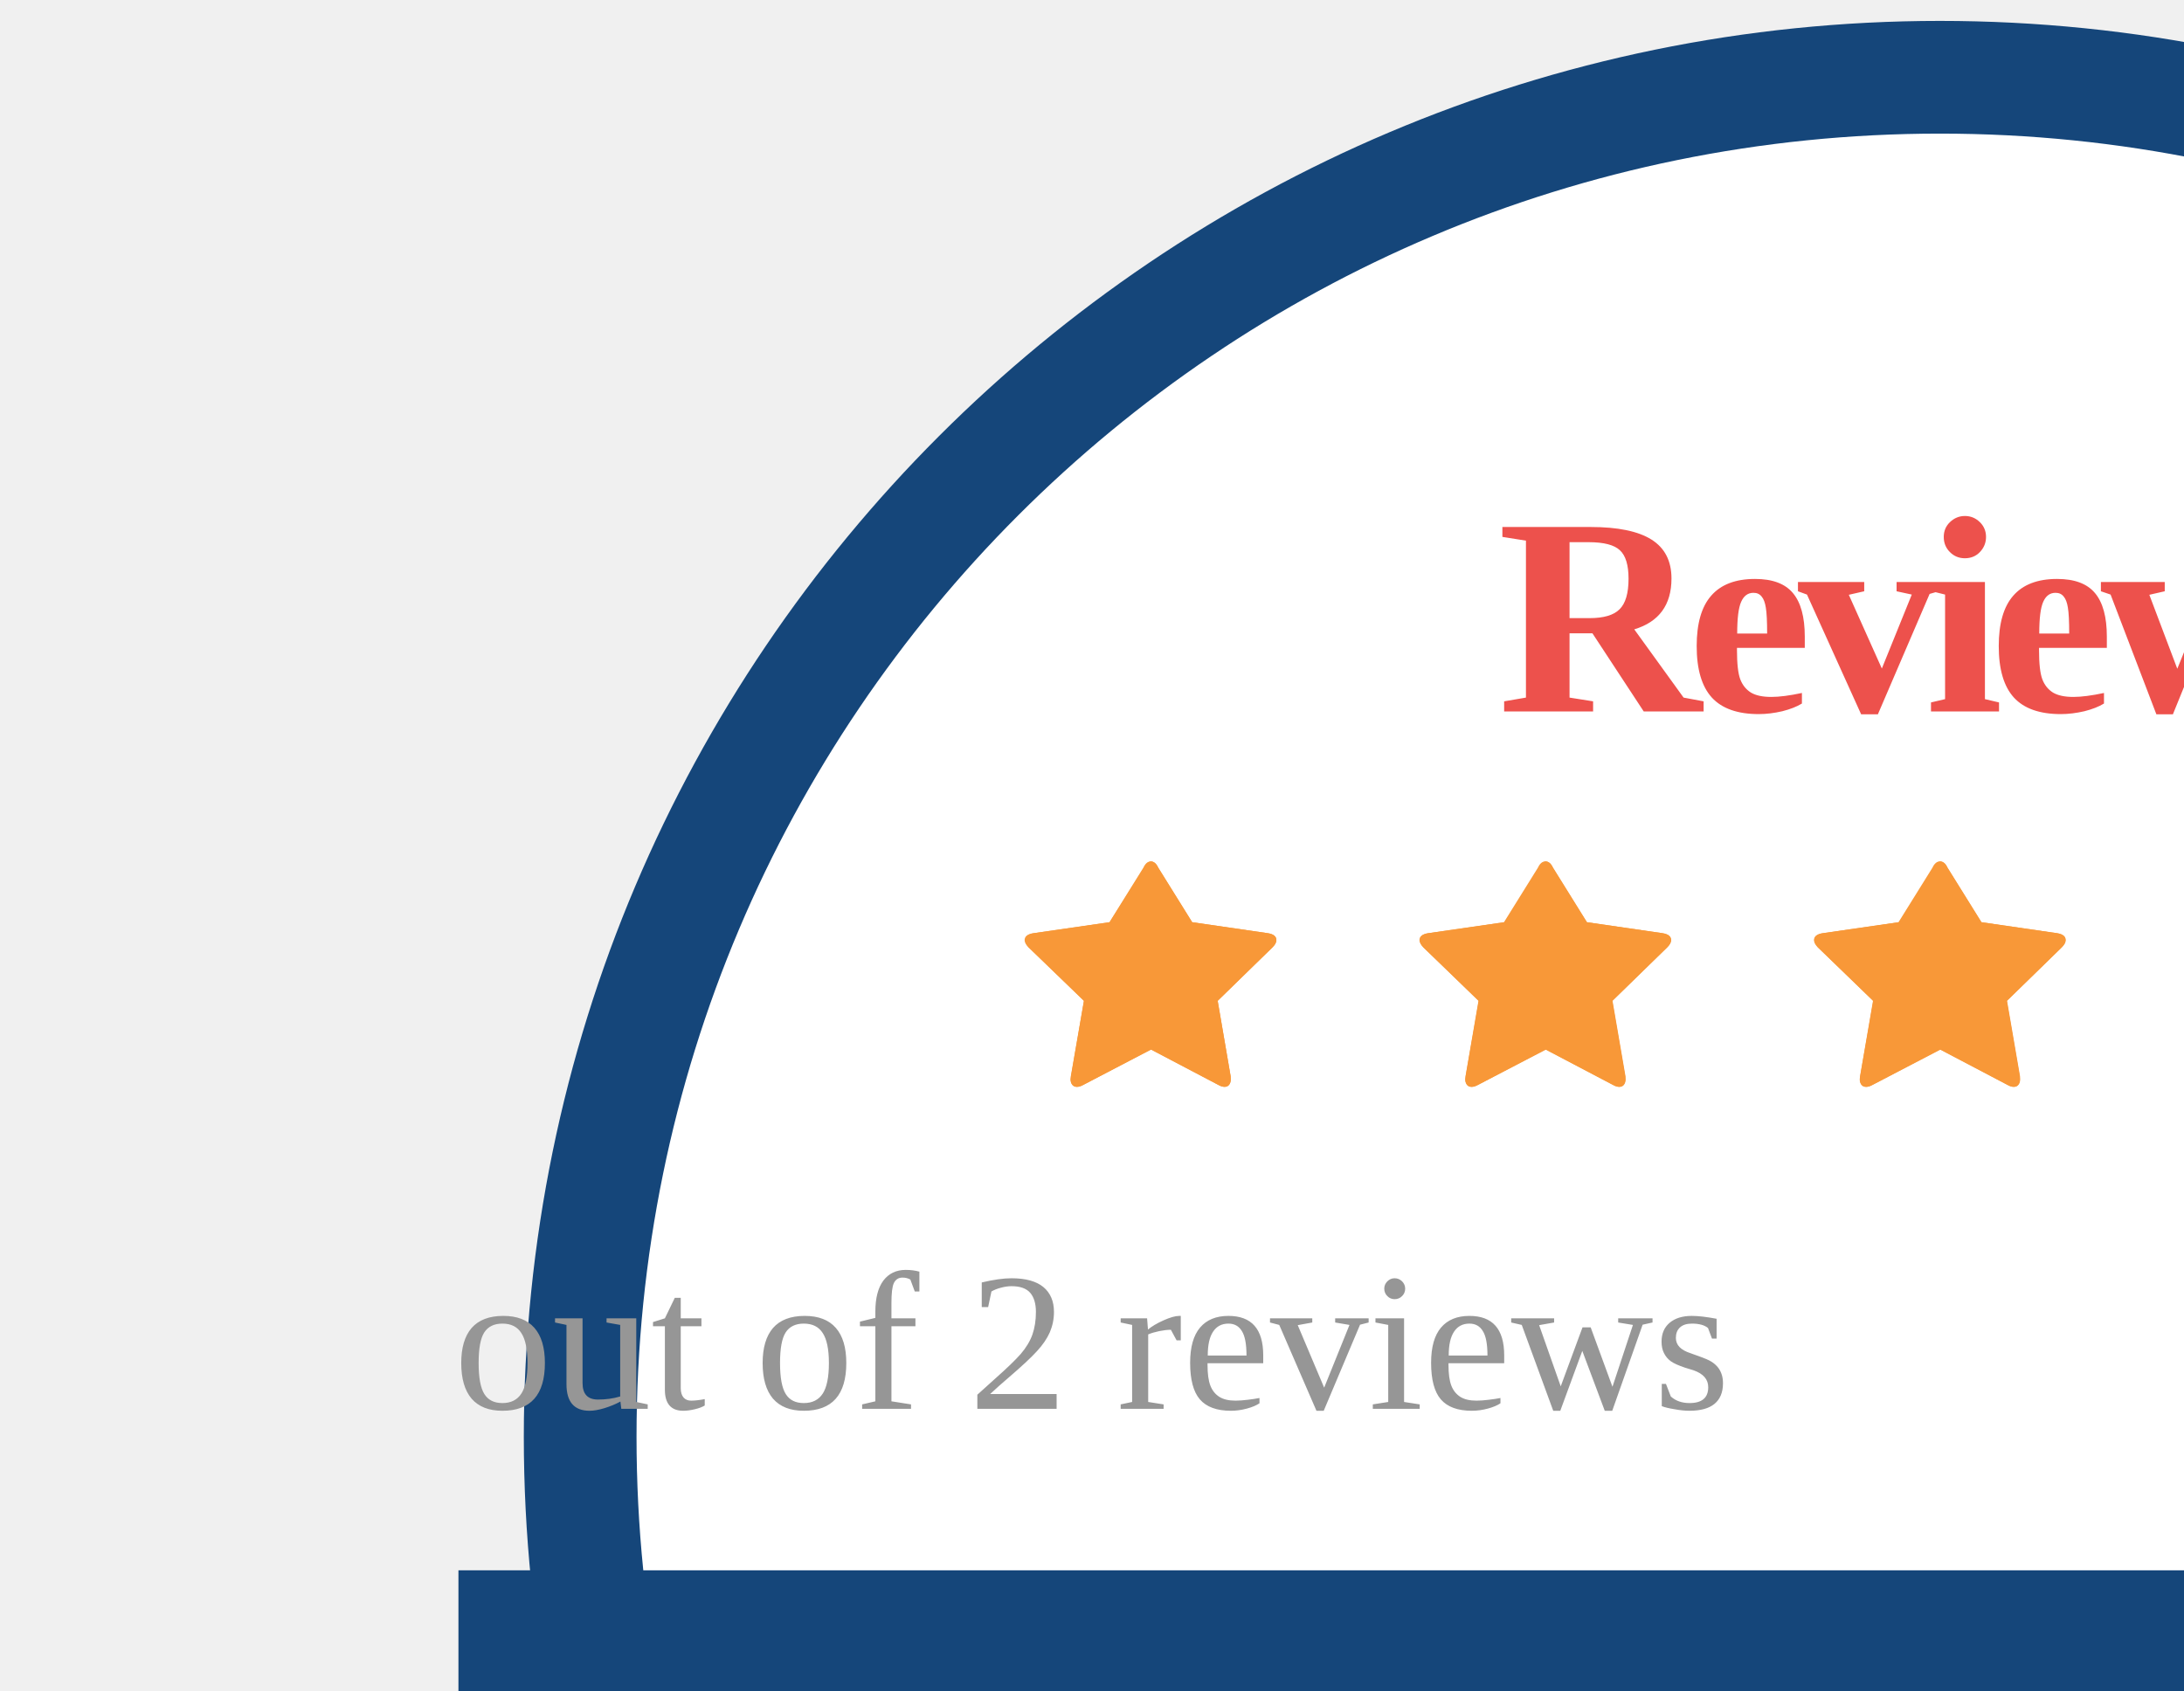
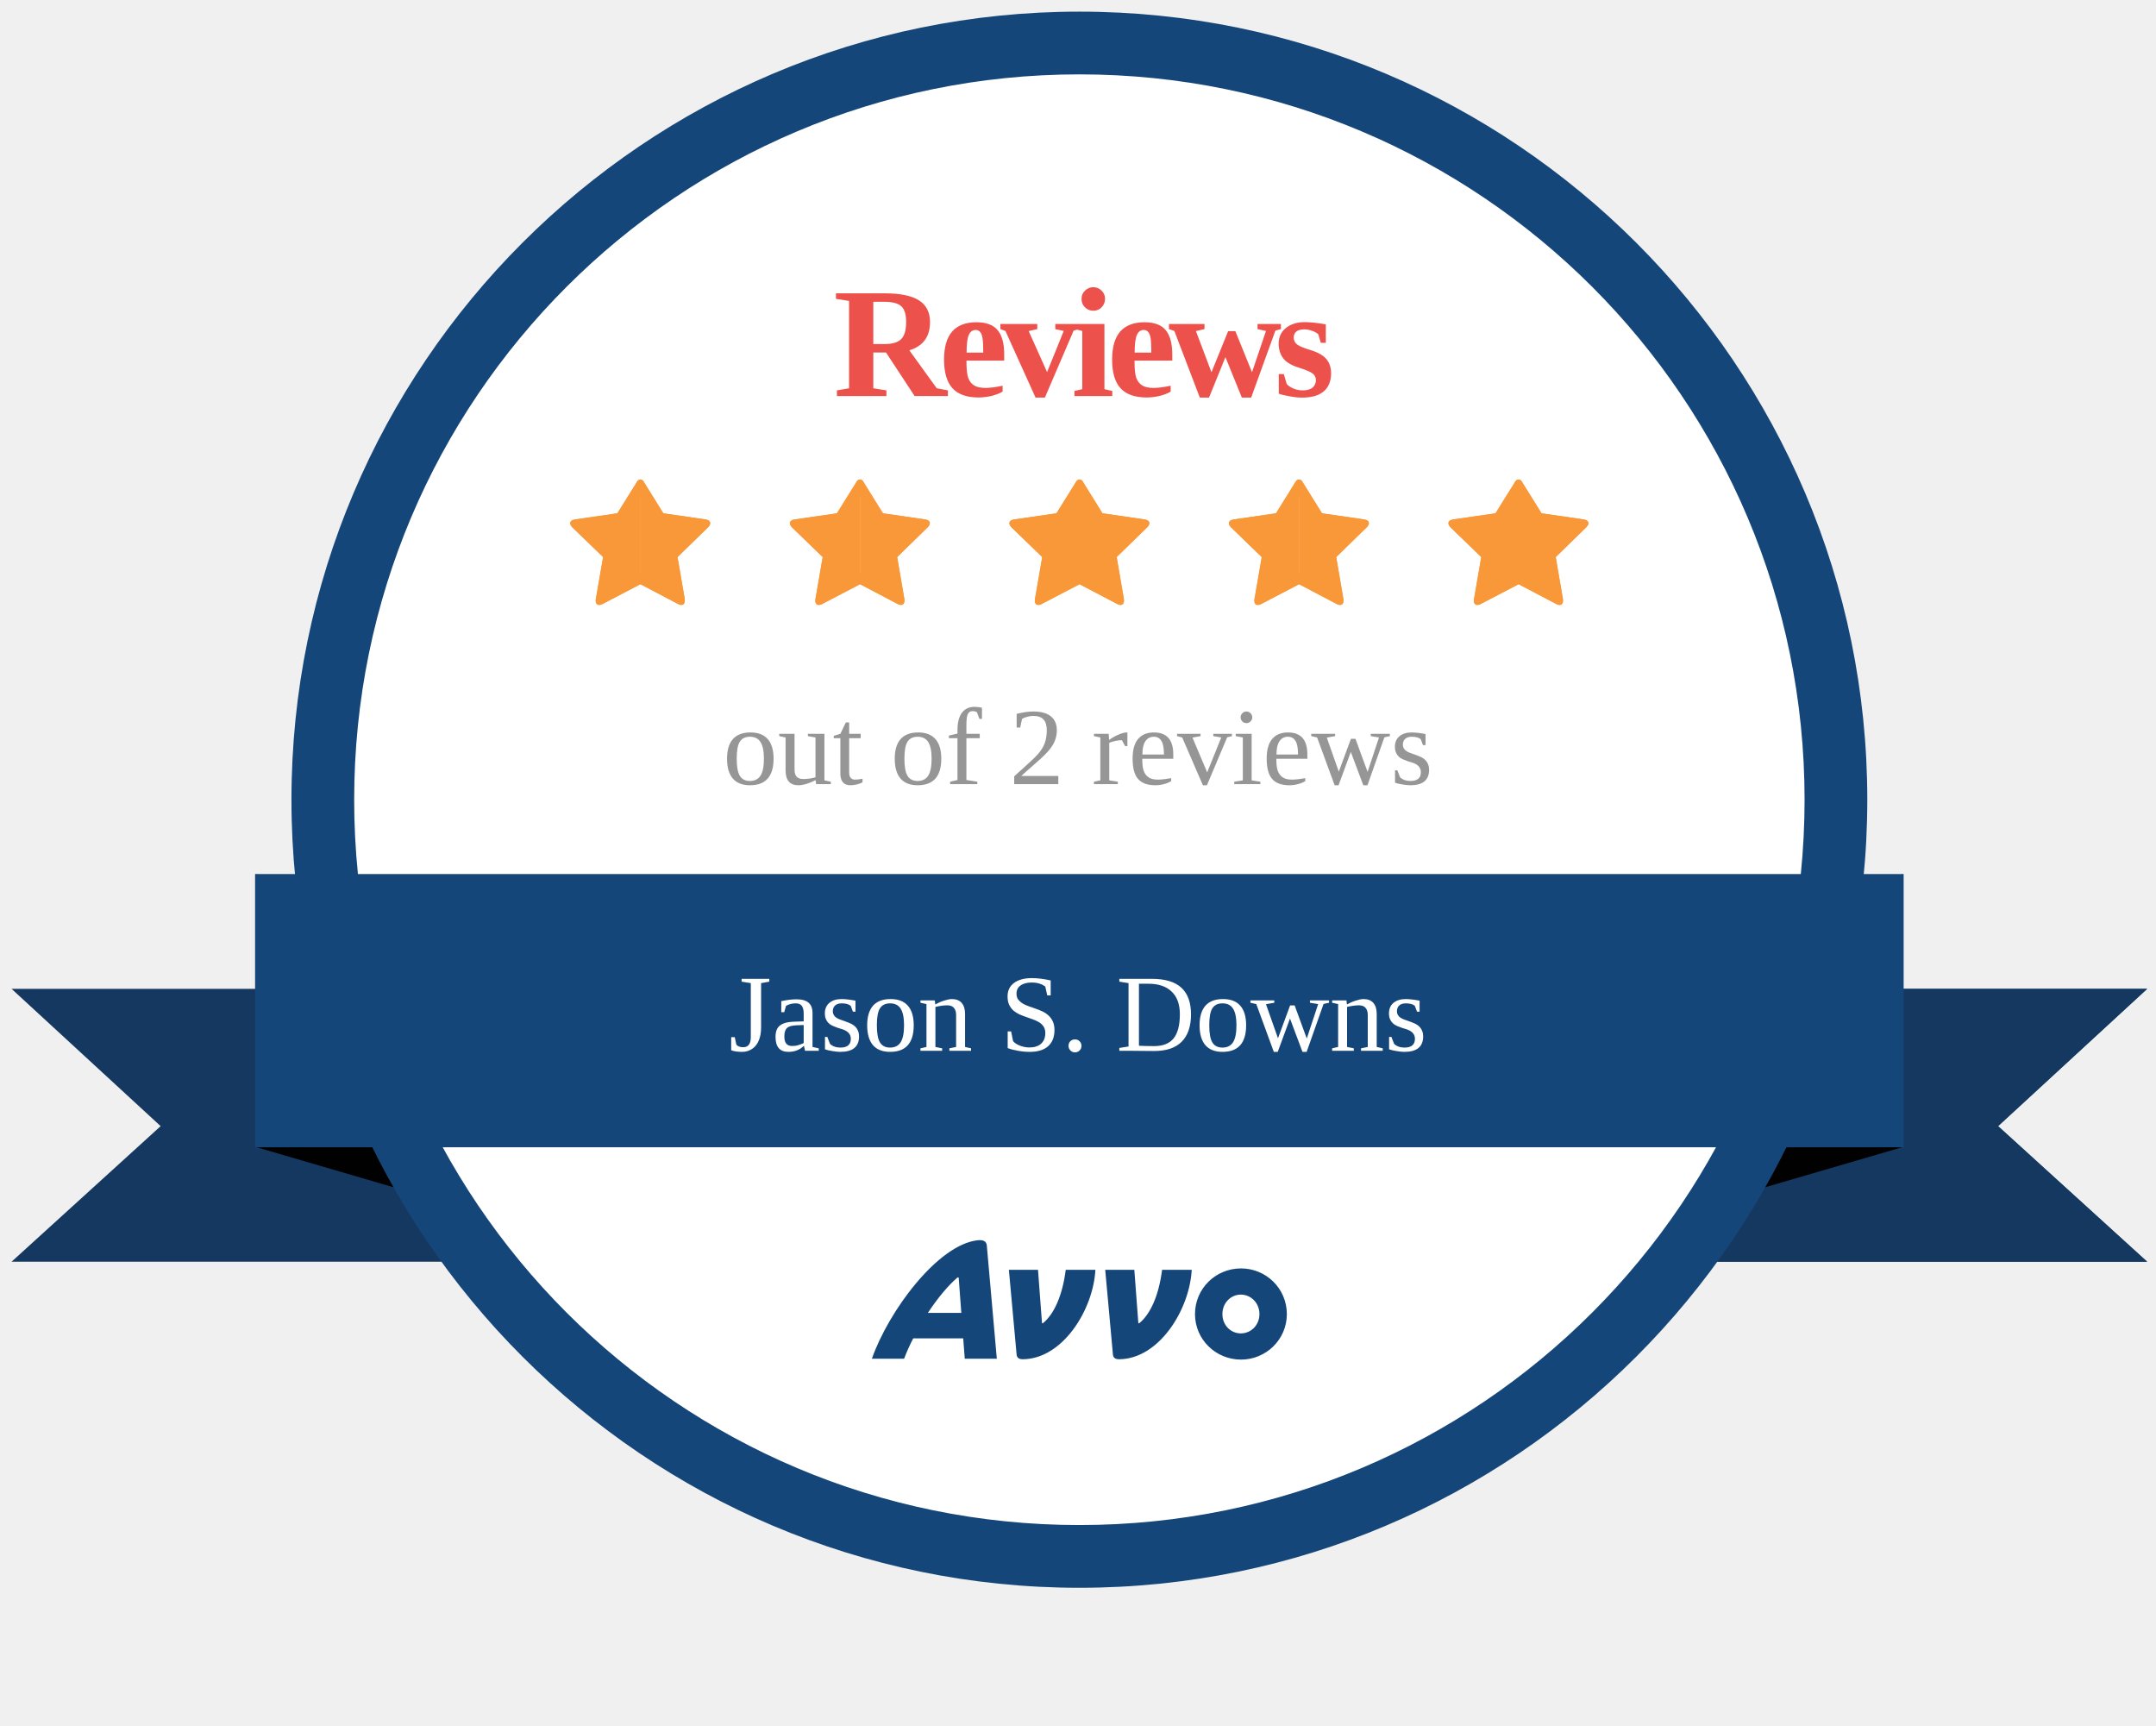
- <svg xmlns="http://www.w3.org/2000/svg" class="avvo-badge" id="js-avvo-badge-client-reviews" style="enable-background:new 0 0 275.179 203.341; height: 120px; width: 155px;" version="1.1" viewbox="0 0 275.179 203.341" x="0px" xml:space="preserve" y="0px">
+ <svg xmlns="http://www.w3.org/2000/svg" class="avvo-badge" id="js-avvo-badge-client-reviews" style="enable-background:new 0 0 275.179 203.341; height: 220px; width: 275px;" version="1.1" viewbox="0 0 275.179 203.341" x="0px" xml:space="preserve" y="0px">
  <style type="text/css">@font-face{font-family:'Circular-Bold';src:url("https://assets.avvo.com/avvo-ui/0.20.5/fonts/avvo_ui/circular/circular_bold.woff") format("woff")}.avvo-badge .st0{fill:#153860 !important}.avvo-badge .st1{fill:#010101 !important}.avvo-badge .st2{fill:#15467A !important}.avvo-badge .st3{fill:#FFFFFF !important}.avvo-badge .st4{fill:none !important}.avvo-badge .st5{fill:#F89838 !important}.avvo-badge .st6{fill:#ED514C !important}.avvo-badge .st7{font-family:'Circular-Bold', Avenir Next, Avenir, Century Gothic, sans-serif !important;font-weight:bold !important}.avvo-badge .st8{font-size:20px !important}.avvo-badge .st9{letter-spacing:-1px !important}.avvo-badge .st10{font-family:'Circular-Bold', Avenir Next, Avenir, Century Gothic, sans-serif !important;font-size:14px}.avvo-badge .st11{font-size:65px !important}.avvo-badge .st12{text-anchor:middle !important}.avvo-badge .st13{fill:#969696 !important}.avvo-badge .st14{display:none !important}</style>
  <g>
    <g>
      <polygon class="st0" points="82.655,160.901 1.475,160.901 20.49,143.612 1.475,126.104 82.655,126.104" />
      <polygon class="st1" points="82.671,160.89 32.659,146.284 32.659,111.486 82.671,126.092" />
    </g>
    <g>
      <polygon class="st2" points="192.694,160.901 273.873,160.901 254.858,143.612 273.873,126.104 192.694,126.104" />
      <polygon class="st0" points="192.694,160.901 273.873,160.901 254.858,143.612 273.873,126.104 192.694,126.104" />
      <polygon class="st1" points="192.677,160.89 242.688,146.284 242.688,111.486 192.677,126.092" />
    </g>
    <g>
      <path class="st3" d="M137.675,198.484c-53.21,0-96.5-43.29-96.5-96.5c0-53.21,43.29-96.5,96.5-96.5c53.21,0,96.5,43.29,96.5,96.5 C234.175,155.194,190.885,198.484,137.675,198.484z" />
      <path class="st2" d="M137.675,9.484c51.086,0,92.5,41.414,92.5,92.5s-41.414,92.5-92.5,92.5s-92.5-41.414-92.5-92.5 S86.588,9.484,137.675,9.484 M137.675,1.484c-55.416,0-100.5,45.084-100.5,100.5s45.084,100.5,100.5,100.5 s100.5-45.084,100.5-100.5S193.091,1.484,137.675,1.484L137.675,1.484z" />
    </g>
    <rect class="st2" height="34.841" width="210.276" x="32.536" y="111.465" />
    <path id="SVGID_x5F_123_x5F_" class="st4" d="M38.116,133.593h194.795" />
    <text class="st3 st10 st12" x="50%" y="134" style="font-size: 14px !important;">Jason S. Downs</text>
    <g>
      <path class="st2" d="M158.292,173.384c3.209,0,5.847-2.572,5.847-5.803c0-3.253-2.638-5.825-5.847-5.825 c-3.231,0-5.869,2.572-5.869,5.825C152.423,170.812,155.061,173.384,158.292,173.384 M130.42,173.339 c5.122,0,9.035-6.33,9.298-11.408h-3.781c-0.418,3.275-1.472,5.605-2.858,6.77c-0.11,0.11-0.176,0.044-0.176-0.044l-0.505-6.726 h-3.715l0.989,10.837C129.717,173.208,130.069,173.339,130.42,173.339 M142.708,173.339c5.121,0,9.034-6.33,9.297-11.408h-3.78 c-0.418,3.275-1.473,5.605-2.858,6.77c-0.11,0.11-0.176,0.044-0.176-0.044l-0.506-6.726h-3.715l0.989,10.837 C142.004,173.208,142.356,173.339,142.708,173.339 M122.068,162.964c0.11-0.11,0.219-0.088,0.219,0.044l0.33,4.418h-4.265 C119.628,165.492,120.969,163.91,122.068,162.964 M158.27,170.042c-1.297,0-2.352-1.055-2.352-2.462    c0-1.407,1.056-2.484,2.352-2.484c1.297,0,2.374,1.077,2.374,2.484C160.644,168.987,159.567,170.042,158.27,170.042 M123.057,173.273h4.088l-1.275-14.419c-0.044-0.593-0.484-0.769-1.231-0.682c-5.056,0.616-11.298,9.012-13.43,15.101h4.11 c0.33-0.879,0.725-1.758,1.165-2.594h6.374L123.057,173.273z" />
    </g>
    <g>
      <g>
        <g>
          <g>
            <path class="st5" d="M90.586,66.735c0-0.264-0.2-0.428-0.6-0.492l-5.377-0.782l-2.41-3.874c-0.136-0.293-0.311-0.44-0.525-0.44 c0,0,0,0,0,0c-0.214,0-0.389,0.147-0.525,0.44l-2.41,3.874l-5.377,0.782c-0.4,0.064-0.6,0.228-0.6,0.492 c0,0.15,0.089,0.322,0.268,0.515l3.899,3.792l-0.921,5.356c-0.015,0.1-0.022,0.171-0.022,0.214c0,0.149,0.038,0.276,0.113,0.38 c0.075,0.103,0.187,0.156,0.337,0.156c0.129,0,0.271-0.043,0.428-0.129l4.809-2.527l0,0l4.809,2.527 c0.15,0.086,0.293,0.129,0.428,0.129c0.142,0,0.252-0.053,0.327-0.156c0.075-0.104,0.112-0.231,0.112-0.38 c0-0.093-0.003-0.165-0.01-0.214l-0.921-5.356l3.888-3.792C90.493,67.064,90.586,66.893,90.586,66.735z" />
            <path class="st3" d="M88.162,67.392c0-0.192-0.146-0.312-0.437-0.358l-3.914-0.569l-1.754-2.82 c-0.099-0.213-0.226-0.32-0.382-0.32c0,0,0,0,0,0c-0.156,0-0.283,0.107-0.382,0.32l-1.754,2.82l-3.914,0.569 c-0.291,0.047-0.437,0.166-0.437,0.358c0,0.109,0.065,0.234,0.195,0.375l2.838,2.76l-0.671,3.899 c-0.011,0.073-0.016,0.125-0.016,0.156c0,0.109,0.027,0.201,0.082,0.277c0.054,0.075,0.136,0.113,0.246,0.113 c0.094,0,0.197-0.032,0.312-0.094l3.501-1.84l0,0l3.501,1.84c0.109,0.063,0.213,0.094,0.312,0.094 c0.104,0,0.183-0.038,0.238-0.113c0.054-0.075,0.082-0.168,0.082-0.277c0-0.068-0.003-0.12-0.008-0.156l-0.671-3.899l2.83-2.76 C88.094,67.631,88.162,67.506,88.162,67.392z" />
          </g>
        </g>
        <g>
          <g id="js-avvo-review-star-1-5078884">
            <path class="st5" d="M81.188,61.587l-2.434,3.874l-5.43,0.782c-0.404,0.064-0.606,0.228-0.606,0.492 c0,0.15,0.09,0.322,0.27,0.515l3.938,3.792l-0.93,5.356c-0.015,0.1-0.022,0.171-0.022,0.214c0,0.149,0.038,0.276,0.114,0.38 c0.075,0.103,0.189,0.156,0.341,0.156c0.13,0,0.274-0.043,0.433-0.129l4.857-2.527V61.148 C81.502,61.148,81.325,61.295,81.188,61.587z" />
            <path class="st5" d="M86.484,77.018c0.15,0.086,0.293,0.129,0.428,0.129c0.142,0,0.252-0.053,0.327-0.156 c0.075-0.104,0.112-0.231,0.112-0.38c0-0.093-0.003-0.165-0.01-0.214l-0.921-5.356l3.888-3.792 c0.185-0.186,0.278-0.357,0.278-0.515c0-0.264-0.2-0.428-0.6-0.492l-5.377-0.782l-2.41-3.874 c-0.136-0.293-0.311-0.44-0.525-0.44c0,0,0,0,0,0v13.343l0,0L86.484,77.018z" />
          </g>
        </g>
      </g>
      <g>
        <g>
          <g>
            <path class="st5" d="M118.586,66.735c0-0.264-0.2-0.428-0.6-0.492l-5.377-0.782l-2.41-3.874 c-0.136-0.293-0.311-0.44-0.525-0.44c0,0,0,0,0,0c-0.214,0-0.389,0.147-0.525,0.44l-2.41,3.874l-5.377,0.782 c-0.4,0.064-0.6,0.228-0.6,0.492c0,0.15,0.089,0.322,0.268,0.515l3.899,3.792l-0.921,5.356c-0.015,0.1-0.022,0.171-0.022,0.214 c0,0.149,0.038,0.276,0.113,0.38c0.075,0.103,0.187,0.156,0.337,0.156c0.129,0,0.271-0.043,0.428-0.129l4.809-2.527l0,0 l4.809,2.527c0.15,0.086,0.293,0.129,0.428,0.129c0.142,0,0.252-0.053,0.327-0.156c0.075-0.104,0.112-0.231,0.112-0.38 c0-0.093-0.003-0.165-0.01-0.214l-0.921-5.356l3.888-3.792C118.493,67.064,118.586,66.893,118.586,66.735z" />
            <path class="st3" d="M116.161,67.392c0-0.192-0.146-0.312-0.437-0.358l-3.914-0.569l-1.754-2.82 c-0.099-0.213-0.226-0.32-0.382-0.32c0,0,0,0,0,0c-0.156,0-0.283,0.107-0.382,0.32l-1.754,2.82l-3.914,0.569 c-0.291,0.047-0.437,0.166-0.437,0.358c0,0.109,0.065,0.234,0.195,0.375l2.838,2.76l-0.671,3.899 c-0.011,0.073-0.016,0.125-0.016,0.156c0,0.109,0.027,0.201,0.082,0.277c0.054,0.075,0.136,0.113,0.246,0.113 c0.094,0,0.197-0.032,0.312-0.094l3.501-1.84l0,0l3.501,1.84c0.109,0.063,0.213,0.094,0.312,0.094 c0.104,0,0.183-0.038,0.238-0.113c0.054-0.075,0.082-0.168,0.082-0.277c0-0.068-0.003-0.12-0.008-0.156l-0.671-3.899l2.83-2.76 C116.094,67.631,116.161,67.506,116.161,67.392z" />
          </g>
        </g>
        <g>
          <g id="js-avvo-review-star-2-5078884">
            <path class="st5" d="M109.21,61.587l-2.434,3.874l-5.43,0.782c-0.404,0.064-0.606,0.228-0.606,0.492 c0,0.15,0.09,0.322,0.27,0.515l3.938,3.792l-0.93,5.356c-0.015,0.1-0.022,0.171-0.022,0.214c0,0.149,0.038,0.276,0.114,0.38 c0.075,0.103,0.189,0.156,0.341,0.156c0.13,0,0.274-0.043,0.433-0.129l4.857-2.527V61.148 C109.524,61.148,109.347,61.295,109.21,61.587z" />
            <path class="st5" d="M114.506,77.018c0.15,0.086,0.293,0.129,0.428,0.129c0.142,0,0.252-0.053,0.327-0.156 c0.075-0.104,0.112-0.231,0.112-0.38c0-0.093-0.003-0.165-0.01-0.214l-0.921-5.356l3.888-3.792 c0.185-0.186,0.278-0.357,0.278-0.515c0-0.264-0.2-0.428-0.6-0.492l-5.377-0.782l-2.41-3.874 c-0.136-0.293-0.311-0.44-0.525-0.44c0,0,0,0,0,0v13.343l0,0L114.506,77.018z" />
          </g>
        </g>
      </g>
      <g>
        <g>
          <g>
            <path class="st5" d="M146.586,66.735c0-0.264-0.2-0.428-0.6-0.492l-5.377-0.782l-2.41-3.874 c-0.136-0.293-0.311-0.44-0.525-0.44c0,0,0,0,0,0c-0.214,0-0.389,0.147-0.525,0.44l-2.41,3.874l-5.377,0.782 c-0.4,0.064-0.6,0.228-0.6,0.492c0,0.15,0.089,0.322,0.268,0.515l3.899,3.792l-0.921,5.356c-0.015,0.1-0.022,0.171-0.022,0.214 c0,0.149,0.038,0.276,0.113,0.38c0.075,0.103,0.187,0.156,0.337,0.156c0.129,0,0.271-0.043,0.428-0.129l4.809-2.527l0,0 l4.809,2.527c0.15,0.086,0.293,0.129,0.428,0.129c0.142,0,0.252-0.053,0.327-0.156c0.075-0.104,0.112-0.231,0.112-0.38 c0-0.093-0.003-0.165-0.01-0.214l-0.921-5.356l3.888-3.792C146.493,67.064,146.586,66.893,146.586,66.735z" />
            <path class="st3" d="M144.161,67.392c0-0.192-0.146-0.312-0.437-0.358l-3.914-0.569l-1.754-2.82 c-0.099-0.213-0.226-0.32-0.382-0.32c0,0,0,0,0,0c-0.156,0-0.283,0.107-0.382,0.32l-1.754,2.82l-3.914,0.569 c-0.291,0.047-0.437,0.166-0.437,0.358c0,0.109,0.065,0.234,0.195,0.375l2.838,2.76l-0.671,3.899 c-0.011,0.073-0.016,0.125-0.016,0.156c0,0.109,0.027,0.201,0.082,0.277c0.054,0.075,0.136,0.113,0.246,0.113 c0.094,0,0.197-0.032,0.312-0.094l3.501-1.84l0,0l3.501,1.84c0.109,0.063,0.213,0.094,0.312,0.094 c0.104,0,0.183-0.038,0.238-0.113c0.054-0.075,0.082-0.168,0.082-0.277c0-0.068-0.003-0.12-0.008-0.156l-0.671-3.899l2.83-2.76 C144.094,67.631,144.161,67.506,144.161,67.392z" />
          </g>
        </g>
        <g>
          <g id="js-avvo-review-star-3-5078884">
            <path class="st5" d="M137.21,61.587l-2.434,3.874l-5.43,0.782c-0.404,0.064-0.606,0.228-0.606,0.492 c0,0.15,0.09,0.322,0.27,0.515l3.938,3.792l-0.93,5.356c-0.015,0.1-0.022,0.171-0.022,0.214c0,0.149,0.038,0.276,0.114,0.38 c0.075,0.103,0.189,0.156,0.341,0.156c0.13,0,0.274-0.043,0.433-0.129l4.857-2.527V61.148 C137.524,61.148,137.348,61.295,137.21,61.587z" />
            <path class="st5" d="M142.506,77.018c0.15,0.086,0.293,0.129,0.428,0.129c0.142,0,0.252-0.053,0.327-0.156 c0.075-0.104,0.112-0.231,0.112-0.38c0-0.093-0.003-0.165-0.01-0.214l-0.921-5.356l3.888-3.792 c0.185-0.186,0.278-0.357,0.278-0.515c0-0.264-0.2-0.428-0.6-0.492l-5.377-0.782l-2.41-3.874 c-0.136-0.293-0.311-0.44-0.525-0.44c0,0,0,0,0,0v13.343l0,0L142.506,77.018z" />
          </g>
        </g>
      </g>
      <g>
        <g>
          <g>
            <path class="st5" d="M174.586,66.735c0-0.264-0.2-0.428-0.6-0.492l-5.377-0.782l-2.41-3.874 c-0.136-0.293-0.311-0.44-0.525-0.44c0,0,0,0,0,0c-0.214,0-0.389,0.147-0.525,0.44l-2.41,3.874l-5.377,0.782 c-0.4,0.064-0.6,0.228-0.6,0.492c0,0.15,0.089,0.322,0.268,0.515l3.899,3.792l-0.921,5.356c-0.015,0.1-0.022,0.171-0.022,0.214 c0,0.149,0.038,0.276,0.113,0.38c0.075,0.103,0.187,0.156,0.337,0.156c0.129,0,0.271-0.043,0.428-0.129l4.809-2.527l0,0 l4.809,2.527c0.15,0.086,0.293,0.129,0.428,0.129c0.142,0,0.252-0.053,0.327-0.156c0.075-0.104,0.112-0.231,0.112-0.38 c0-0.093-0.003-0.165-0.01-0.214l-0.921-5.356l3.888-3.792C174.493,67.064,174.586,66.893,174.586,66.735z" />
            <path class="st3" d="M172.161,67.392c0-0.192-0.146-0.312-0.437-0.358l-3.914-0.569l-1.754-2.82 c-0.099-0.213-0.226-0.32-0.382-0.32c0,0,0,0,0,0c-0.156,0-0.283,0.107-0.382,0.32l-1.754,2.82l-3.914,0.569 c-0.291,0.047-0.437,0.166-0.437,0.358c0,0.109,0.065,0.234,0.195,0.375l2.838,2.76l-0.671,3.899 c-0.011,0.073-0.016,0.125-0.016,0.156c0,0.109,0.027,0.201,0.082,0.277c0.054,0.075,0.136,0.113,0.246,0.113 c0.094,0,0.197-0.032,0.312-0.094l3.501-1.84l0,0l3.501,1.84c0.109,0.063,0.213,0.094,0.312,0.094 c0.104,0,0.183-0.038,0.238-0.113c0.054-0.075,0.082-0.168,0.082-0.277c0-0.068-0.003-0.12-0.008-0.156l-0.671-3.899l2.83-2.76 C172.094,67.631,172.161,67.506,172.161,67.392z" />
          </g>
        </g>
        <g>
          <g id="js-avvo-review-star-4-5078884">
            <path class="st5" d="M165.211,61.587l-2.434,3.874l-5.43,0.782c-0.404,0.064-0.606,0.228-0.606,0.492 c0,0.15,0.09,0.322,0.27,0.515l3.938,3.792l-0.93,5.356c-0.015,0.1-0.022,0.171-0.022,0.214c0,0.149,0.038,0.276,0.114,0.38 c0.075,0.103,0.189,0.156,0.341,0.156c0.13,0,0.274-0.043,0.433-0.129l4.857-2.527V61.148 C165.525,61.148,165.348,61.295,165.211,61.587z" />
            <path class="st5" d="M170.507,77.018c0.15,0.086,0.293,0.129,0.428,0.129c0.142,0,0.252-0.053,0.327-0.156 c0.075-0.104,0.112-0.231,0.112-0.38c0-0.093-0.003-0.165-0.01-0.214l-0.921-5.356l3.888-3.792 c0.185-0.186,0.278-0.357,0.278-0.515c0-0.264-0.2-0.428-0.6-0.492l-5.377-0.782l-2.41-3.874 c-0.136-0.293-0.311-0.44-0.525-0.44c0,0,0,0,0,0v13.343l0,0L170.507,77.018z" />
          </g>
        </g>
      </g>
      <g>
        <g>
          <g>
            <path class="st5" d="M202.586,66.735c0-0.264-0.2-0.428-0.6-0.492l-5.377-0.782l-2.41-3.874 c-0.136-0.293-0.311-0.44-0.525-0.44c0,0,0,0,0,0c-0.214,0-0.389,0.147-0.525,0.44l-2.41,3.874l-5.377,0.782 c-0.4,0.064-0.6,0.228-0.6,0.492c0,0.15,0.089,0.322,0.268,0.515l3.899,3.792l-0.921,5.356c-0.015,0.1-0.022,0.171-0.022,0.214 c0,0.149,0.038,0.276,0.113,0.38c0.075,0.103,0.187,0.156,0.337,0.156c0.129,0,0.271-0.043,0.428-0.129l4.809-2.527l0,0 l4.809,2.527c0.15,0.086,0.293,0.129,0.428,0.129c0.142,0,0.252-0.053,0.327-0.156c0.075-0.104,0.112-0.231,0.112-0.38 c0-0.093-0.003-0.165-0.01-0.214l-0.921-5.356l3.888-3.792C202.493,67.064,202.586,66.893,202.586,66.735z" />
            <path class="st3" d="M200.161,67.392c0-0.192-0.146-0.312-0.437-0.358l-3.914-0.569l-1.754-2.82 c-0.099-0.213-0.226-0.32-0.382-0.32c0,0,0,0,0,0c-0.156,0-0.283,0.107-0.382,0.32l-1.754,2.82l-3.914,0.569 c-0.291,0.047-0.437,0.166-0.437,0.358c0,0.109,0.065,0.234,0.195,0.375l2.838,2.76l-0.671,3.899 c-0.011,0.073-0.016,0.125-0.016,0.156c0,0.109,0.027,0.201,0.082,0.277c0.054,0.075,0.136,0.113,0.246,0.113 c0.094,0,0.197-0.032,0.312-0.094l3.501-1.84l0,0l3.501,1.84c0.109,0.063,0.213,0.094,0.312,0.094 c0.104,0,0.183-0.038,0.238-0.113c0.054-0.075,0.082-0.168,0.082-0.277c0-0.068-0.003-0.12-0.008-0.156l-0.671-3.899l2.83-2.76 C200.094,67.631,200.161,67.506,200.161,67.392z" />
          </g>
        </g>
        <g>
          <g id="js-avvo-review-star-5-5078884">
            <path class="st5" d="M193.211,61.587l-2.434,3.874l-5.43,0.782c-0.404,0.064-0.606,0.228-0.606,0.492 c0,0.15,0.09,0.322,0.27,0.515l3.938,3.792l-0.93,5.356c-0.015,0.1-0.022,0.171-0.022,0.214c0,0.149,0.038,0.276,0.114,0.38 c0.075,0.103,0.189,0.156,0.341,0.156c0.13,0,0.274-0.043,0.433-0.129l4.857-2.527V61.148 C193.525,61.148,193.348,61.295,193.211,61.587z" />
            <path class="st5" d="M198.507,77.018c0.15,0.086,0.293,0.129,0.428,0.129c0.142,0,0.252-0.053,0.327-0.156 c0.075-0.104,0.112-0.231,0.112-0.38c0-0.093-0.003-0.165-0.01-0.214l-0.921-5.356l3.888-3.792 c0.185-0.186,0.278-0.357,0.278-0.515c0-0.264-0.2-0.428-0.6-0.492l-5.377-0.782l-2.41-3.874 c-0.136-0.293-0.311-0.44-0.525-0.44c0,0,0,0,0,0v13.343l0,0L198.507,77.018z" />
          </g>
        </g>
      </g>
    </g>
    <text class="st6 st7 st8 st9 st12" transform="matrix(1 0 0 1 98.2742 50.5013)" x="40">Reviews</text>
    <text class="st10 st13 st12" x="50%" y="100" id="js-avvo-client-reviews-count-5078884">out of 2 reviews</text>
  </g>
</svg>
